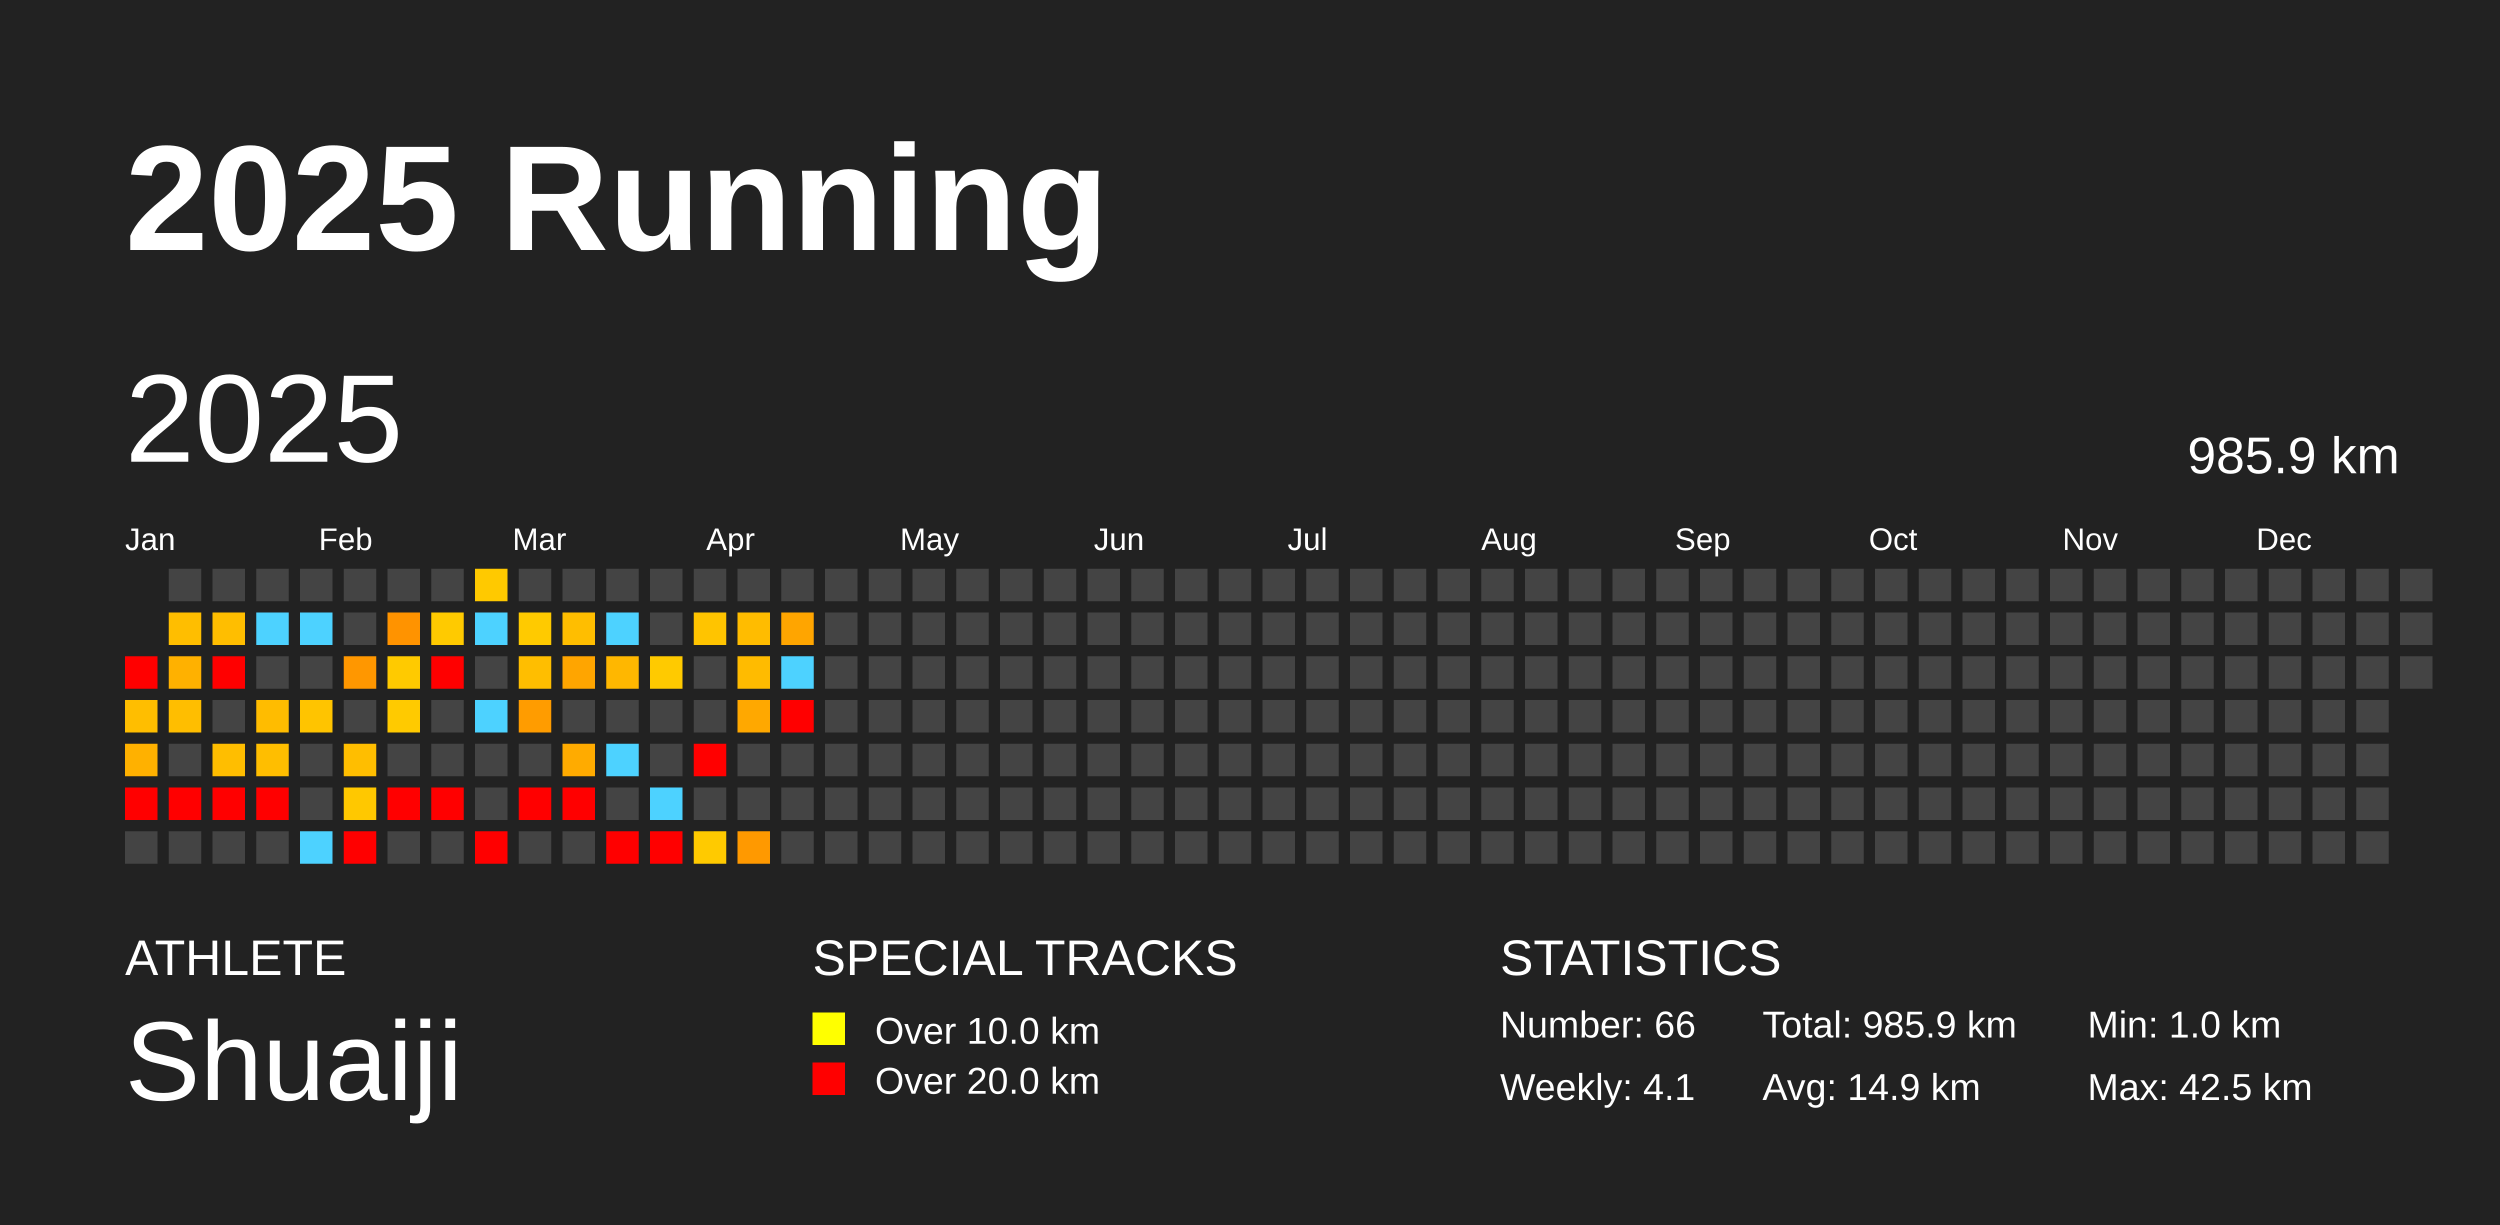
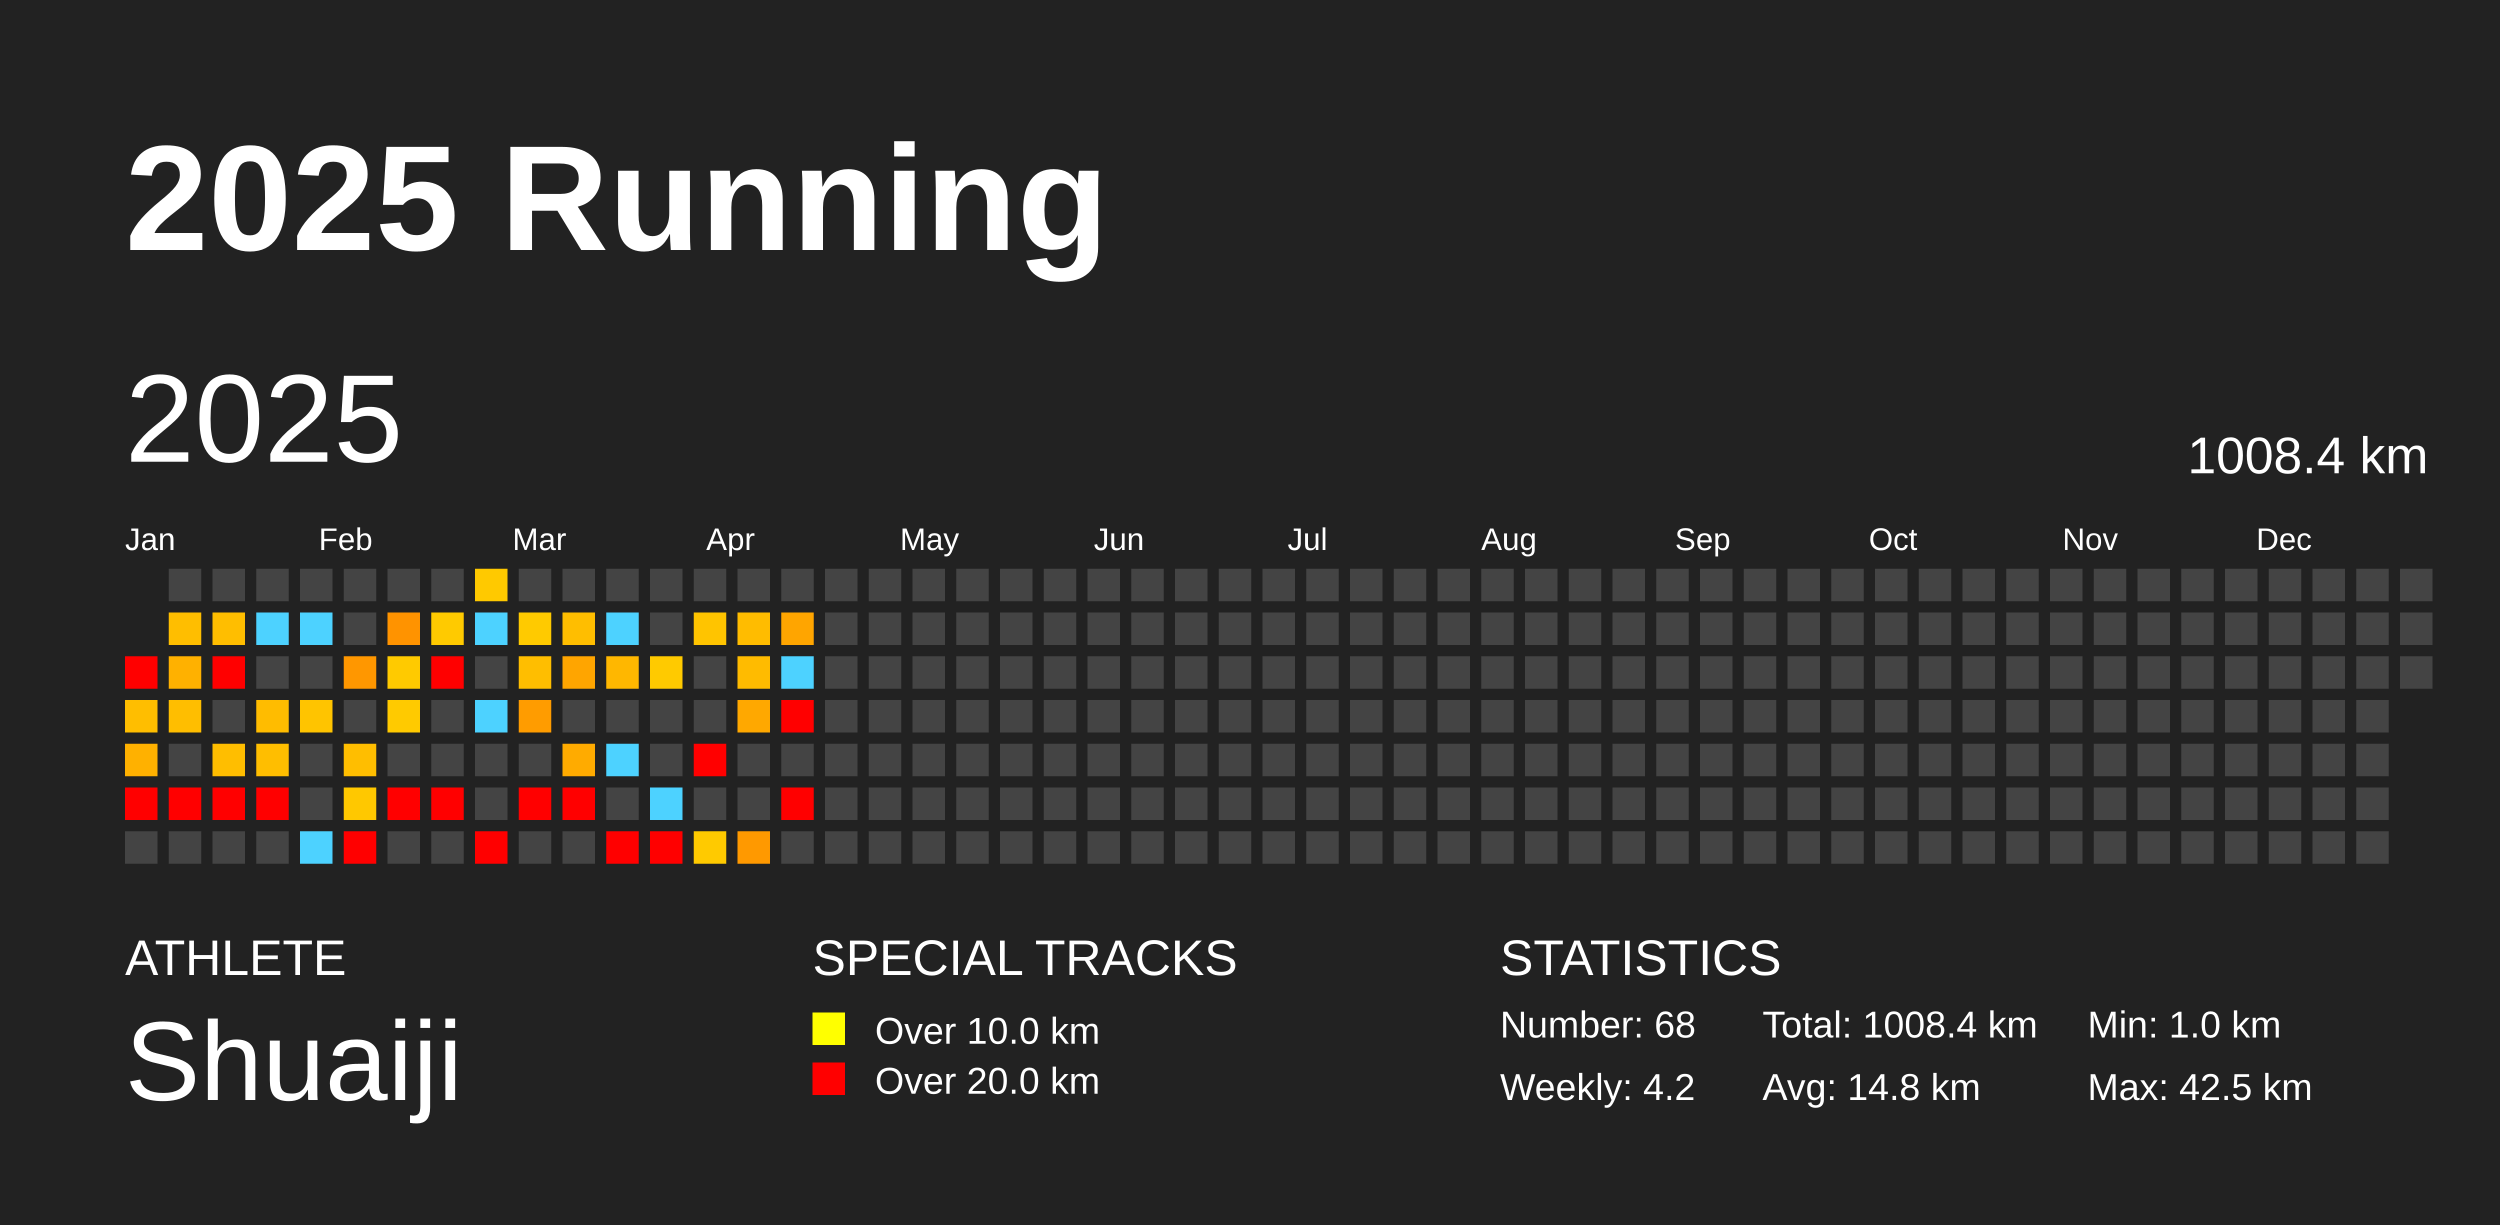
<svg xmlns="http://www.w3.org/2000/svg" baseProfile="full" height="98mm" version="1.1" viewBox="0,0,200,98" width="200mm">
  <defs />
  <rect fill="#222222" height="98" width="200" x="0" y="0" />
  <text fill="#FFFFFF" style="font-size:12px; font-family:Arial; font-weight:bold;" x="10" y="20">2025 Running</text>
  <text fill="#FFFFFF" style="font-size:4px; font-family:Arial" x="10" y="78">ATHLETE</text>
  <text fill="#FFFFFF" style="font-size:9px; font-family:Arial" x="10" y="88">Shuaiji</text>
  <text fill="#FFFFFF" style="font-size:4px; font-family:Arial" x="65" y="78">SPECIAL TRACKS</text>
  <rect fill="yellow" height="2.6" width="2.6" x="65" y="81" />
  <text fill="#FFFFFF" style="font-size:3px; font-family:Arial" x="70" y="83.5">Over 10.0 km</text>
  <rect fill="red" height="2.6" width="2.6" x="65" y="85" />
  <text fill="#FFFFFF" style="font-size:3px; font-family:Arial" x="70" y="87.5">Over 20.0 km</text>
  <text fill="#FFFFFF" style="font-size:4px; font-family:Arial" x="120" y="78">STATISTICS</text>
-   <text fill="#FFFFFF" style="font-size:3px; font-family:Arial" x="120" y="83">Number: 66</text>
-   <text fill="#FFFFFF" style="font-size:3px; font-family:Arial" x="120" y="88">Weekly: 4.1</text>
-   <text fill="#FFFFFF" style="font-size:3px; font-family:Arial" x="141" y="83">Total: 985.9 km</text>
-   <text fill="#FFFFFF" style="font-size:3px; font-family:Arial" x="141" y="88">Avg: 14.9 km</text>
+   <text fill="#FFFFFF" style="font-size:3px; font-family:Arial" x="120" y="83">Number: 68</text>
+   <text fill="#FFFFFF" style="font-size:3px; font-family:Arial" x="120" y="88">Weekly: 4.2</text>
+   <text fill="#FFFFFF" style="font-size:3px; font-family:Arial" x="141" y="83">Total: 1008.4 km</text>
+   <text fill="#FFFFFF" style="font-size:3px; font-family:Arial" x="141" y="88">Avg: 14.8 km</text>
  <text fill="#FFFFFF" style="font-size:3px; font-family:Arial" x="167" y="83">Min: 1.0 km</text>
  <text fill="#FFFFFF" style="font-size:3px; font-family:Arial" x="167" y="88">Max: 42.5 km</text>
  <text dominant-baseline="hanging" fill="#FFFFFF" style="font-size:10.0px; font-family:Arial;" x="10" y="30">2025</text>
-   <text dominant-baseline="hanging" fill="#FFFFFF" style="font-size:4.125px; font-family:Arial;" x="175" y="35">985.9 km</text>
+   <text dominant-baseline="hanging" fill="#FFFFFF" style="font-size:4.125px; font-family:Arial;" x="175" y="35">1008.4 km</text>
  <text fill="#FFFFFF" style="font-size:2.5px; font-family:Arial" x="10.0" y="44">Jan</text>
  <text fill="#FFFFFF" style="font-size:2.5px; font-family:Arial" x="25.5" y="44">Feb</text>
  <text fill="#FFFFFF" style="font-size:2.5px; font-family:Arial" x="41.0" y="44">Mar</text>
  <text fill="#FFFFFF" style="font-size:2.5px; font-family:Arial" x="56.5" y="44">Apr</text>
  <text fill="#FFFFFF" style="font-size:2.5px; font-family:Arial" x="72.0" y="44">May</text>
  <text fill="#FFFFFF" style="font-size:2.5px; font-family:Arial" x="87.5" y="44">Jun</text>
  <text fill="#FFFFFF" style="font-size:2.5px; font-family:Arial" x="103.0" y="44">Jul</text>
  <text fill="#FFFFFF" style="font-size:2.5px; font-family:Arial" x="118.5" y="44">Aug</text>
  <text fill="#FFFFFF" style="font-size:2.5px; font-family:Arial" x="134.0" y="44">Sep</text>
  <text fill="#FFFFFF" style="font-size:2.5px; font-family:Arial" x="149.5" y="44">Oct</text>
  <text fill="#FFFFFF" style="font-size:2.5px; font-family:Arial" x="165.0" y="44">Nov</text>
  <text fill="#FFFFFF" style="font-size:2.5px; font-family:Arial" x="180.5" y="44">Dec</text>
  <rect fill="red" height="2.6" width="2.6" x="10.0" y="52.5" />
  <rect fill="#ffbe00" height="2.6" width="2.6" x="10.0" y="56.0" />
  <rect fill="#ffb100" height="2.6" width="2.6" x="10.0" y="59.5" />
  <rect fill="red" height="2.6" width="2.6" x="10.0" y="63.0" />
  <rect fill="#444444" height="2.6" width="2.6" x="10.0" y="66.5" />
  <rect fill="#444444" height="2.6" width="2.6" x="13.5" y="45.5" />
  <rect fill="#ffbe00" height="2.6" width="2.6" x="13.5" y="49.0" />
  <rect fill="#ffb100" height="2.6" width="2.6" x="13.5" y="52.5" />
  <rect fill="#ffbe00" height="2.6" width="2.6" x="13.5" y="56.0" />
  <rect fill="#444444" height="2.6" width="2.6" x="13.5" y="59.5" />
  <rect fill="red" height="2.6" width="2.6" x="13.5" y="63.0" />
  <rect fill="#444444" height="2.6" width="2.6" x="13.5" y="66.5" />
  <rect fill="#444444" height="2.6" width="2.6" x="17.0" y="45.5" />
  <rect fill="#ffbe00" height="2.6" width="2.6" x="17.0" y="49.0" />
  <rect fill="red" height="2.6" width="2.6" x="17.0" y="52.5" />
  <rect fill="#444444" height="2.6" width="2.6" x="17.0" y="56.0" />
  <rect fill="#ffbe00" height="2.6" width="2.6" x="17.0" y="59.5" />
  <rect fill="red" height="2.6" width="2.6" x="17.0" y="63.0" />
  <rect fill="#444444" height="2.6" width="2.6" x="17.0" y="66.5" />
  <rect fill="#444444" height="2.6" width="2.6" x="20.5" y="45.5" />
  <rect fill="#4dd2ff" height="2.6" width="2.6" x="20.5" y="49.0" />
  <rect fill="#444444" height="2.6" width="2.6" x="20.5" y="52.5" />
  <rect fill="#ffbc00" height="2.6" width="2.6" x="20.5" y="56.0" />
  <rect fill="#ffbe00" height="2.6" width="2.6" x="20.5" y="59.5" />
  <rect fill="red" height="2.6" width="2.6" x="20.5" y="63.0" />
  <rect fill="#444444" height="2.6" width="2.6" x="20.5" y="66.5" />
  <rect fill="#444444" height="2.6" width="2.6" x="24.0" y="45.5" />
  <rect fill="#4dd2ff" height="2.6" width="2.6" x="24.0" y="49.0" />
  <rect fill="#444444" height="2.6" width="2.6" x="24.0" y="52.5" />
  <rect fill="#ffc400" height="2.6" width="2.6" x="24.0" y="56.0" />
  <rect fill="#444444" height="2.6" width="2.6" x="24.0" y="59.5" />
  <rect fill="#444444" height="2.6" width="2.6" x="24.0" y="63.0" />
  <rect fill="#4dd2ff" height="2.6" width="2.6" x="24.0" y="66.5" />
  <rect fill="#444444" height="2.6" width="2.6" x="27.5" y="45.5" />
  <rect fill="#444444" height="2.6" width="2.6" x="27.5" y="49.0" />
  <rect fill="#ff9700" height="2.6" width="2.6" x="27.5" y="52.5" />
  <rect fill="#444444" height="2.6" width="2.6" x="27.5" y="56.0" />
  <rect fill="#ffbe00" height="2.6" width="2.6" x="27.5" y="59.5" />
  <rect fill="#ffc800" height="2.6" width="2.6" x="27.5" y="63.0" />
  <rect fill="red" height="2.6" width="2.6" x="27.5" y="66.5" />
  <rect fill="#444444" height="2.6" width="2.6" x="31.0" y="45.5" />
  <rect fill="#ff9300" height="2.6" width="2.6" x="31.0" y="49.0" />
  <rect fill="#ffca00" height="2.6" width="2.6" x="31.0" y="52.5" />
  <rect fill="#ffca00" height="2.6" width="2.6" x="31.0" y="56.0" />
  <rect fill="#444444" height="2.6" width="2.6" x="31.0" y="59.5" />
  <rect fill="red" height="2.6" width="2.6" x="31.0" y="63.0" />
  <rect fill="#444444" height="2.6" width="2.6" x="31.0" y="66.5" />
  <rect fill="#444444" height="2.6" width="2.6" x="34.5" y="45.5" />
  <rect fill="#ffca00" height="2.6" width="2.6" x="34.5" y="49.0" />
  <rect fill="red" height="2.6" width="2.6" x="34.5" y="52.5" />
  <rect fill="#444444" height="2.6" width="2.6" x="34.5" y="56.0" />
  <rect fill="#444444" height="2.6" width="2.6" x="34.5" y="59.5" />
  <rect fill="red" height="2.6" width="2.6" x="34.5" y="63.0" />
  <rect fill="#444444" height="2.6" width="2.6" x="34.5" y="66.5" />
  <rect fill="#ffc900" height="2.6" width="2.6" x="38.0" y="45.5" />
  <rect fill="#4dd2ff" height="2.6" width="2.6" x="38.0" y="49.0" />
  <rect fill="#444444" height="2.6" width="2.6" x="38.0" y="52.5" />
  <rect fill="#4dd2ff" height="2.6" width="2.6" x="38.0" y="56.0" />
  <rect fill="#444444" height="2.6" width="2.6" x="38.0" y="59.5" />
  <rect fill="#444444" height="2.6" width="2.6" x="38.0" y="63.0" />
  <rect fill="red" height="2.6" width="2.6" x="38.0" y="66.5" />
  <rect fill="#444444" height="2.6" width="2.6" x="41.5" y="45.5" />
  <rect fill="#ffca00" height="2.6" width="2.6" x="41.5" y="49.0" />
  <rect fill="#ffbe00" height="2.6" width="2.6" x="41.5" y="52.5" />
  <rect fill="#ff9c00" height="2.6" width="2.6" x="41.5" y="56.0" />
  <rect fill="#444444" height="2.6" width="2.6" x="41.5" y="59.5" />
  <rect fill="red" height="2.6" width="2.6" x="41.5" y="63.0" />
  <rect fill="#444444" height="2.6" width="2.6" x="41.5" y="66.5" />
  <rect fill="#444444" height="2.6" width="2.6" x="45.0" y="45.5" />
  <rect fill="#ffbe00" height="2.6" width="2.6" x="45.0" y="49.0" />
  <rect fill="#ffa500" height="2.6" width="2.6" x="45.0" y="52.5" />
  <rect fill="#444444" height="2.6" width="2.6" x="45.0" y="56.0" />
  <rect fill="#ffab00" height="2.6" width="2.6" x="45.0" y="59.5" />
  <rect fill="red" height="2.6" width="2.6" x="45.0" y="63.0" />
  <rect fill="#444444" height="2.6" width="2.6" x="45.0" y="66.5" />
  <rect fill="#444444" height="2.6" width="2.6" x="48.5" y="45.5" />
  <rect fill="#4dd2ff" height="2.6" width="2.6" x="48.5" y="49.0" />
  <rect fill="#ffb700" height="2.6" width="2.6" x="48.5" y="52.5" />
  <rect fill="#444444" height="2.6" width="2.6" x="48.5" y="56.0" />
  <rect fill="#4dd2ff" height="2.6" width="2.6" x="48.5" y="59.5" />
  <rect fill="#444444" height="2.6" width="2.6" x="48.5" y="63.0" />
  <rect fill="red" height="2.6" width="2.6" x="48.5" y="66.5" />
  <rect fill="#444444" height="2.6" width="2.6" x="52.0" y="45.5" />
  <rect fill="#444444" height="2.6" width="2.6" x="52.0" y="49.0" />
  <rect fill="#ffca00" height="2.6" width="2.6" x="52.0" y="52.5" />
  <rect fill="#444444" height="2.6" width="2.6" x="52.0" y="56.0" />
  <rect fill="#444444" height="2.6" width="2.6" x="52.0" y="59.5" />
  <rect fill="#4dd2ff" height="2.6" width="2.6" x="52.0" y="63.0" />
  <rect fill="red" height="2.6" width="2.6" x="52.0" y="66.5" />
  <rect fill="#444444" height="2.6" width="2.6" x="55.5" y="45.5" />
  <rect fill="#ffc400" height="2.6" width="2.6" x="55.5" y="49.0" />
  <rect fill="#444444" height="2.6" width="2.6" x="55.5" y="52.5" />
  <rect fill="#444444" height="2.6" width="2.6" x="55.5" y="56.0" />
  <rect fill="red" height="2.6" width="2.6" x="55.5" y="59.5" />
  <rect fill="#444444" height="2.6" width="2.6" x="55.5" y="63.0" />
  <rect fill="#ffca00" height="2.6" width="2.6" x="55.5" y="66.5" />
  <rect fill="#444444" height="2.6" width="2.6" x="59.0" y="45.5" />
  <rect fill="#ffbc00" height="2.6" width="2.6" x="59.0" y="49.0" />
  <rect fill="#ffbb00" height="2.6" width="2.6" x="59.0" y="52.5" />
  <rect fill="#ffa800" height="2.6" width="2.6" x="59.0" y="56.0" />
  <rect fill="#444444" height="2.6" width="2.6" x="59.0" y="59.5" />
  <rect fill="#444444" height="2.6" width="2.6" x="59.0" y="63.0" />
  <rect fill="#ff9900" height="2.6" width="2.6" x="59.0" y="66.5" />
  <rect fill="#444444" height="2.6" width="2.6" x="62.5" y="45.5" />
  <rect fill="#ffa500" height="2.6" width="2.6" x="62.5" y="49.0" />
  <rect fill="#4dd2ff" height="2.6" width="2.6" x="62.5" y="52.5" />
  <rect fill="red" height="2.6" width="2.6" x="62.5" y="56.0" />
  <rect fill="#444444" height="2.6" width="2.6" x="62.5" y="59.5" />
-   <rect fill="#444444" height="2.6" width="2.6" x="62.5" y="63.0" />
+   <rect fill="red" height="2.6" width="2.6" x="62.5" y="63.0" />
  <rect fill="#444444" height="2.6" width="2.6" x="62.5" y="66.5" />
  <rect fill="#444444" height="2.6" width="2.6" x="66.0" y="45.5" />
  <rect fill="#444444" height="2.6" width="2.6" x="66.0" y="49.0" />
  <rect fill="#444444" height="2.6" width="2.6" x="66.0" y="52.5" />
  <rect fill="#444444" height="2.6" width="2.6" x="66.0" y="56.0" />
  <rect fill="#444444" height="2.6" width="2.6" x="66.0" y="59.5" />
  <rect fill="#444444" height="2.6" width="2.6" x="66.0" y="63.0" />
  <rect fill="#444444" height="2.6" width="2.6" x="66.0" y="66.5" />
  <rect fill="#444444" height="2.6" width="2.6" x="69.5" y="45.5" />
  <rect fill="#444444" height="2.6" width="2.6" x="69.5" y="49.0" />
  <rect fill="#444444" height="2.6" width="2.6" x="69.5" y="52.5" />
  <rect fill="#444444" height="2.6" width="2.6" x="69.5" y="56.0" />
  <rect fill="#444444" height="2.6" width="2.6" x="69.5" y="59.5" />
  <rect fill="#444444" height="2.6" width="2.6" x="69.5" y="63.0" />
  <rect fill="#444444" height="2.6" width="2.6" x="69.5" y="66.5" />
  <rect fill="#444444" height="2.6" width="2.6" x="73.0" y="45.5" />
  <rect fill="#444444" height="2.6" width="2.6" x="73.0" y="49.0" />
  <rect fill="#444444" height="2.6" width="2.6" x="73.0" y="52.5" />
  <rect fill="#444444" height="2.6" width="2.6" x="73.0" y="56.0" />
  <rect fill="#444444" height="2.6" width="2.6" x="73.0" y="59.5" />
  <rect fill="#444444" height="2.6" width="2.6" x="73.0" y="63.0" />
  <rect fill="#444444" height="2.6" width="2.6" x="73.0" y="66.5" />
  <rect fill="#444444" height="2.6" width="2.6" x="76.5" y="45.5" />
  <rect fill="#444444" height="2.6" width="2.6" x="76.5" y="49.0" />
  <rect fill="#444444" height="2.6" width="2.6" x="76.5" y="52.5" />
  <rect fill="#444444" height="2.6" width="2.6" x="76.5" y="56.0" />
  <rect fill="#444444" height="2.6" width="2.6" x="76.5" y="59.5" />
  <rect fill="#444444" height="2.6" width="2.6" x="76.5" y="63.0" />
  <rect fill="#444444" height="2.6" width="2.6" x="76.5" y="66.5" />
  <rect fill="#444444" height="2.6" width="2.6" x="80.0" y="45.5" />
  <rect fill="#444444" height="2.6" width="2.6" x="80.0" y="49.0" />
  <rect fill="#444444" height="2.6" width="2.6" x="80.0" y="52.5" />
  <rect fill="#444444" height="2.6" width="2.6" x="80.0" y="56.0" />
  <rect fill="#444444" height="2.6" width="2.6" x="80.0" y="59.5" />
  <rect fill="#444444" height="2.6" width="2.6" x="80.0" y="63.0" />
  <rect fill="#444444" height="2.6" width="2.6" x="80.0" y="66.5" />
  <rect fill="#444444" height="2.6" width="2.6" x="83.5" y="45.5" />
  <rect fill="#444444" height="2.6" width="2.6" x="83.5" y="49.0" />
  <rect fill="#444444" height="2.6" width="2.6" x="83.5" y="52.5" />
  <rect fill="#444444" height="2.6" width="2.6" x="83.5" y="56.0" />
  <rect fill="#444444" height="2.6" width="2.6" x="83.5" y="59.5" />
  <rect fill="#444444" height="2.6" width="2.6" x="83.5" y="63.0" />
  <rect fill="#444444" height="2.6" width="2.6" x="83.5" y="66.5" />
  <rect fill="#444444" height="2.6" width="2.6" x="87.0" y="45.5" />
  <rect fill="#444444" height="2.6" width="2.6" x="87.0" y="49.0" />
  <rect fill="#444444" height="2.6" width="2.6" x="87.0" y="52.5" />
  <rect fill="#444444" height="2.6" width="2.6" x="87.0" y="56.0" />
  <rect fill="#444444" height="2.6" width="2.6" x="87.0" y="59.5" />
  <rect fill="#444444" height="2.6" width="2.6" x="87.0" y="63.0" />
  <rect fill="#444444" height="2.6" width="2.6" x="87.0" y="66.5" />
  <rect fill="#444444" height="2.6" width="2.6" x="90.5" y="45.5" />
  <rect fill="#444444" height="2.6" width="2.6" x="90.5" y="49.0" />
  <rect fill="#444444" height="2.6" width="2.6" x="90.5" y="52.5" />
  <rect fill="#444444" height="2.6" width="2.6" x="90.5" y="56.0" />
  <rect fill="#444444" height="2.6" width="2.6" x="90.5" y="59.5" />
  <rect fill="#444444" height="2.6" width="2.6" x="90.5" y="63.0" />
  <rect fill="#444444" height="2.6" width="2.6" x="90.5" y="66.5" />
  <rect fill="#444444" height="2.6" width="2.6" x="94.0" y="45.5" />
  <rect fill="#444444" height="2.6" width="2.6" x="94.0" y="49.0" />
  <rect fill="#444444" height="2.6" width="2.6" x="94.0" y="52.5" />
  <rect fill="#444444" height="2.6" width="2.6" x="94.0" y="56.0" />
  <rect fill="#444444" height="2.6" width="2.6" x="94.0" y="59.5" />
  <rect fill="#444444" height="2.6" width="2.6" x="94.0" y="63.0" />
  <rect fill="#444444" height="2.6" width="2.6" x="94.0" y="66.5" />
  <rect fill="#444444" height="2.6" width="2.6" x="97.5" y="45.5" />
  <rect fill="#444444" height="2.6" width="2.6" x="97.5" y="49.0" />
  <rect fill="#444444" height="2.6" width="2.6" x="97.5" y="52.5" />
  <rect fill="#444444" height="2.6" width="2.6" x="97.5" y="56.0" />
  <rect fill="#444444" height="2.6" width="2.6" x="97.5" y="59.5" />
  <rect fill="#444444" height="2.6" width="2.6" x="97.5" y="63.0" />
  <rect fill="#444444" height="2.6" width="2.6" x="97.5" y="66.5" />
  <rect fill="#444444" height="2.6" width="2.6" x="101.0" y="45.5" />
  <rect fill="#444444" height="2.6" width="2.6" x="101.0" y="49.0" />
  <rect fill="#444444" height="2.6" width="2.6" x="101.0" y="52.5" />
  <rect fill="#444444" height="2.6" width="2.6" x="101.0" y="56.0" />
  <rect fill="#444444" height="2.6" width="2.6" x="101.0" y="59.5" />
  <rect fill="#444444" height="2.6" width="2.6" x="101.0" y="63.0" />
  <rect fill="#444444" height="2.6" width="2.6" x="101.0" y="66.5" />
  <rect fill="#444444" height="2.6" width="2.6" x="104.5" y="45.5" />
  <rect fill="#444444" height="2.6" width="2.6" x="104.5" y="49.0" />
  <rect fill="#444444" height="2.6" width="2.6" x="104.5" y="52.5" />
  <rect fill="#444444" height="2.6" width="2.6" x="104.5" y="56.0" />
  <rect fill="#444444" height="2.6" width="2.6" x="104.5" y="59.5" />
  <rect fill="#444444" height="2.6" width="2.6" x="104.5" y="63.0" />
  <rect fill="#444444" height="2.6" width="2.6" x="104.5" y="66.5" />
  <rect fill="#444444" height="2.6" width="2.6" x="108.0" y="45.5" />
  <rect fill="#444444" height="2.6" width="2.6" x="108.0" y="49.0" />
  <rect fill="#444444" height="2.6" width="2.6" x="108.0" y="52.5" />
  <rect fill="#444444" height="2.6" width="2.6" x="108.0" y="56.0" />
  <rect fill="#444444" height="2.6" width="2.6" x="108.0" y="59.5" />
  <rect fill="#444444" height="2.6" width="2.6" x="108.0" y="63.0" />
  <rect fill="#444444" height="2.6" width="2.6" x="108.0" y="66.5" />
  <rect fill="#444444" height="2.6" width="2.6" x="111.5" y="45.5" />
  <rect fill="#444444" height="2.6" width="2.6" x="111.5" y="49.0" />
  <rect fill="#444444" height="2.6" width="2.6" x="111.5" y="52.5" />
  <rect fill="#444444" height="2.6" width="2.6" x="111.5" y="56.0" />
  <rect fill="#444444" height="2.6" width="2.6" x="111.5" y="59.5" />
  <rect fill="#444444" height="2.6" width="2.6" x="111.5" y="63.0" />
  <rect fill="#444444" height="2.6" width="2.6" x="111.5" y="66.5" />
  <rect fill="#444444" height="2.6" width="2.6" x="115.0" y="45.5" />
  <rect fill="#444444" height="2.6" width="2.6" x="115.0" y="49.0" />
  <rect fill="#444444" height="2.6" width="2.6" x="115.0" y="52.5" />
  <rect fill="#444444" height="2.6" width="2.6" x="115.0" y="56.0" />
  <rect fill="#444444" height="2.6" width="2.6" x="115.0" y="59.5" />
  <rect fill="#444444" height="2.6" width="2.6" x="115.0" y="63.0" />
  <rect fill="#444444" height="2.6" width="2.6" x="115.0" y="66.5" />
  <rect fill="#444444" height="2.6" width="2.6" x="118.5" y="45.5" />
  <rect fill="#444444" height="2.6" width="2.6" x="118.5" y="49.0" />
  <rect fill="#444444" height="2.6" width="2.6" x="118.5" y="52.5" />
  <rect fill="#444444" height="2.6" width="2.6" x="118.5" y="56.0" />
  <rect fill="#444444" height="2.6" width="2.6" x="118.5" y="59.5" />
  <rect fill="#444444" height="2.6" width="2.6" x="118.5" y="63.0" />
  <rect fill="#444444" height="2.6" width="2.6" x="118.5" y="66.5" />
  <rect fill="#444444" height="2.6" width="2.6" x="122.0" y="45.5" />
  <rect fill="#444444" height="2.6" width="2.6" x="122.0" y="49.0" />
  <rect fill="#444444" height="2.6" width="2.6" x="122.0" y="52.5" />
  <rect fill="#444444" height="2.6" width="2.6" x="122.0" y="56.0" />
  <rect fill="#444444" height="2.6" width="2.6" x="122.0" y="59.5" />
  <rect fill="#444444" height="2.6" width="2.6" x="122.0" y="63.0" />
  <rect fill="#444444" height="2.6" width="2.6" x="122.0" y="66.5" />
  <rect fill="#444444" height="2.6" width="2.6" x="125.5" y="45.5" />
  <rect fill="#444444" height="2.6" width="2.6" x="125.5" y="49.0" />
  <rect fill="#444444" height="2.6" width="2.6" x="125.5" y="52.5" />
  <rect fill="#444444" height="2.6" width="2.6" x="125.5" y="56.0" />
  <rect fill="#444444" height="2.6" width="2.6" x="125.5" y="59.5" />
  <rect fill="#444444" height="2.6" width="2.6" x="125.5" y="63.0" />
  <rect fill="#444444" height="2.6" width="2.6" x="125.5" y="66.5" />
  <rect fill="#444444" height="2.6" width="2.6" x="129.0" y="45.5" />
  <rect fill="#444444" height="2.6" width="2.6" x="129.0" y="49.0" />
  <rect fill="#444444" height="2.6" width="2.6" x="129.0" y="52.5" />
  <rect fill="#444444" height="2.6" width="2.6" x="129.0" y="56.0" />
  <rect fill="#444444" height="2.6" width="2.6" x="129.0" y="59.5" />
  <rect fill="#444444" height="2.6" width="2.6" x="129.0" y="63.0" />
  <rect fill="#444444" height="2.6" width="2.6" x="129.0" y="66.5" />
  <rect fill="#444444" height="2.6" width="2.6" x="132.5" y="45.5" />
  <rect fill="#444444" height="2.6" width="2.6" x="132.5" y="49.0" />
  <rect fill="#444444" height="2.6" width="2.6" x="132.5" y="52.5" />
  <rect fill="#444444" height="2.6" width="2.6" x="132.5" y="56.0" />
  <rect fill="#444444" height="2.6" width="2.6" x="132.5" y="59.5" />
  <rect fill="#444444" height="2.6" width="2.6" x="132.5" y="63.0" />
  <rect fill="#444444" height="2.6" width="2.6" x="132.5" y="66.5" />
  <rect fill="#444444" height="2.6" width="2.6" x="136.0" y="45.5" />
  <rect fill="#444444" height="2.6" width="2.6" x="136.0" y="49.0" />
  <rect fill="#444444" height="2.6" width="2.6" x="136.0" y="52.5" />
  <rect fill="#444444" height="2.6" width="2.6" x="136.0" y="56.0" />
  <rect fill="#444444" height="2.6" width="2.6" x="136.0" y="59.5" />
  <rect fill="#444444" height="2.6" width="2.6" x="136.0" y="63.0" />
  <rect fill="#444444" height="2.6" width="2.6" x="136.0" y="66.5" />
  <rect fill="#444444" height="2.6" width="2.6" x="139.5" y="45.5" />
  <rect fill="#444444" height="2.6" width="2.6" x="139.5" y="49.0" />
  <rect fill="#444444" height="2.6" width="2.6" x="139.5" y="52.5" />
  <rect fill="#444444" height="2.6" width="2.6" x="139.5" y="56.0" />
  <rect fill="#444444" height="2.6" width="2.6" x="139.5" y="59.5" />
  <rect fill="#444444" height="2.6" width="2.6" x="139.5" y="63.0" />
  <rect fill="#444444" height="2.6" width="2.6" x="139.5" y="66.5" />
  <rect fill="#444444" height="2.6" width="2.6" x="143.0" y="45.5" />
  <rect fill="#444444" height="2.6" width="2.6" x="143.0" y="49.0" />
  <rect fill="#444444" height="2.6" width="2.6" x="143.0" y="52.5" />
  <rect fill="#444444" height="2.6" width="2.6" x="143.0" y="56.0" />
  <rect fill="#444444" height="2.6" width="2.6" x="143.0" y="59.5" />
  <rect fill="#444444" height="2.6" width="2.6" x="143.0" y="63.0" />
  <rect fill="#444444" height="2.6" width="2.6" x="143.0" y="66.5" />
  <rect fill="#444444" height="2.6" width="2.6" x="146.5" y="45.5" />
  <rect fill="#444444" height="2.6" width="2.6" x="146.5" y="49.0" />
  <rect fill="#444444" height="2.6" width="2.6" x="146.5" y="52.5" />
  <rect fill="#444444" height="2.6" width="2.6" x="146.5" y="56.0" />
  <rect fill="#444444" height="2.6" width="2.6" x="146.5" y="59.5" />
  <rect fill="#444444" height="2.6" width="2.6" x="146.5" y="63.0" />
  <rect fill="#444444" height="2.6" width="2.6" x="146.5" y="66.5" />
  <rect fill="#444444" height="2.6" width="2.6" x="150.0" y="45.5" />
  <rect fill="#444444" height="2.6" width="2.6" x="150.0" y="49.0" />
  <rect fill="#444444" height="2.6" width="2.6" x="150.0" y="52.5" />
  <rect fill="#444444" height="2.6" width="2.6" x="150.0" y="56.0" />
  <rect fill="#444444" height="2.6" width="2.6" x="150.0" y="59.5" />
  <rect fill="#444444" height="2.6" width="2.6" x="150.0" y="63.0" />
  <rect fill="#444444" height="2.6" width="2.6" x="150.0" y="66.5" />
  <rect fill="#444444" height="2.6" width="2.6" x="153.5" y="45.5" />
  <rect fill="#444444" height="2.6" width="2.6" x="153.5" y="49.0" />
  <rect fill="#444444" height="2.6" width="2.6" x="153.5" y="52.5" />
  <rect fill="#444444" height="2.6" width="2.6" x="153.5" y="56.0" />
  <rect fill="#444444" height="2.6" width="2.6" x="153.5" y="59.5" />
  <rect fill="#444444" height="2.6" width="2.6" x="153.5" y="63.0" />
  <rect fill="#444444" height="2.6" width="2.6" x="153.5" y="66.5" />
  <rect fill="#444444" height="2.6" width="2.6" x="157.0" y="45.5" />
  <rect fill="#444444" height="2.6" width="2.6" x="157.0" y="49.0" />
  <rect fill="#444444" height="2.6" width="2.6" x="157.0" y="52.5" />
  <rect fill="#444444" height="2.6" width="2.6" x="157.0" y="56.0" />
  <rect fill="#444444" height="2.6" width="2.6" x="157.0" y="59.5" />
  <rect fill="#444444" height="2.6" width="2.6" x="157.0" y="63.0" />
  <rect fill="#444444" height="2.6" width="2.6" x="157.0" y="66.5" />
  <rect fill="#444444" height="2.6" width="2.6" x="160.5" y="45.5" />
  <rect fill="#444444" height="2.6" width="2.6" x="160.5" y="49.0" />
  <rect fill="#444444" height="2.6" width="2.6" x="160.5" y="52.5" />
  <rect fill="#444444" height="2.6" width="2.6" x="160.5" y="56.0" />
  <rect fill="#444444" height="2.6" width="2.6" x="160.5" y="59.5" />
  <rect fill="#444444" height="2.6" width="2.6" x="160.5" y="63.0" />
  <rect fill="#444444" height="2.6" width="2.6" x="160.5" y="66.5" />
  <rect fill="#444444" height="2.6" width="2.6" x="164.0" y="45.5" />
  <rect fill="#444444" height="2.6" width="2.6" x="164.0" y="49.0" />
  <rect fill="#444444" height="2.6" width="2.6" x="164.0" y="52.5" />
  <rect fill="#444444" height="2.6" width="2.6" x="164.0" y="56.0" />
  <rect fill="#444444" height="2.6" width="2.6" x="164.0" y="59.5" />
  <rect fill="#444444" height="2.6" width="2.6" x="164.0" y="63.0" />
  <rect fill="#444444" height="2.6" width="2.6" x="164.0" y="66.5" />
  <rect fill="#444444" height="2.6" width="2.6" x="167.5" y="45.5" />
  <rect fill="#444444" height="2.6" width="2.6" x="167.5" y="49.0" />
  <rect fill="#444444" height="2.6" width="2.6" x="167.5" y="52.5" />
  <rect fill="#444444" height="2.6" width="2.6" x="167.5" y="56.0" />
  <rect fill="#444444" height="2.6" width="2.6" x="167.5" y="59.5" />
  <rect fill="#444444" height="2.6" width="2.6" x="167.5" y="63.0" />
  <rect fill="#444444" height="2.6" width="2.6" x="167.5" y="66.5" />
  <rect fill="#444444" height="2.6" width="2.6" x="171.0" y="45.5" />
  <rect fill="#444444" height="2.6" width="2.6" x="171.0" y="49.0" />
  <rect fill="#444444" height="2.6" width="2.6" x="171.0" y="52.5" />
  <rect fill="#444444" height="2.6" width="2.6" x="171.0" y="56.0" />
  <rect fill="#444444" height="2.6" width="2.6" x="171.0" y="59.5" />
  <rect fill="#444444" height="2.6" width="2.6" x="171.0" y="63.0" />
  <rect fill="#444444" height="2.6" width="2.6" x="171.0" y="66.5" />
  <rect fill="#444444" height="2.6" width="2.6" x="174.5" y="45.5" />
  <rect fill="#444444" height="2.6" width="2.6" x="174.5" y="49.0" />
  <rect fill="#444444" height="2.6" width="2.6" x="174.5" y="52.5" />
  <rect fill="#444444" height="2.6" width="2.6" x="174.5" y="56.0" />
  <rect fill="#444444" height="2.6" width="2.6" x="174.5" y="59.5" />
  <rect fill="#444444" height="2.6" width="2.6" x="174.5" y="63.0" />
  <rect fill="#444444" height="2.6" width="2.6" x="174.5" y="66.5" />
  <rect fill="#444444" height="2.6" width="2.6" x="178.0" y="45.5" />
  <rect fill="#444444" height="2.6" width="2.6" x="178.0" y="49.0" />
  <rect fill="#444444" height="2.6" width="2.6" x="178.0" y="52.5" />
  <rect fill="#444444" height="2.6" width="2.6" x="178.0" y="56.0" />
  <rect fill="#444444" height="2.6" width="2.6" x="178.0" y="59.5" />
  <rect fill="#444444" height="2.6" width="2.6" x="178.0" y="63.0" />
  <rect fill="#444444" height="2.6" width="2.6" x="178.0" y="66.5" />
  <rect fill="#444444" height="2.6" width="2.6" x="181.5" y="45.5" />
  <rect fill="#444444" height="2.6" width="2.6" x="181.5" y="49.0" />
  <rect fill="#444444" height="2.6" width="2.6" x="181.5" y="52.5" />
  <rect fill="#444444" height="2.6" width="2.6" x="181.5" y="56.0" />
  <rect fill="#444444" height="2.6" width="2.6" x="181.5" y="59.5" />
  <rect fill="#444444" height="2.6" width="2.6" x="181.5" y="63.0" />
  <rect fill="#444444" height="2.6" width="2.6" x="181.5" y="66.5" />
  <rect fill="#444444" height="2.6" width="2.6" x="185.0" y="45.5" />
  <rect fill="#444444" height="2.6" width="2.6" x="185.0" y="49.0" />
  <rect fill="#444444" height="2.6" width="2.6" x="185.0" y="52.5" />
  <rect fill="#444444" height="2.6" width="2.6" x="185.0" y="56.0" />
  <rect fill="#444444" height="2.6" width="2.6" x="185.0" y="59.5" />
  <rect fill="#444444" height="2.6" width="2.6" x="185.0" y="63.0" />
  <rect fill="#444444" height="2.6" width="2.6" x="185.0" y="66.5" />
  <rect fill="#444444" height="2.6" width="2.6" x="188.5" y="45.5" />
  <rect fill="#444444" height="2.6" width="2.6" x="188.5" y="49.0" />
  <rect fill="#444444" height="2.6" width="2.6" x="188.5" y="52.5" />
  <rect fill="#444444" height="2.6" width="2.6" x="188.5" y="56.0" />
  <rect fill="#444444" height="2.6" width="2.6" x="188.5" y="59.5" />
  <rect fill="#444444" height="2.6" width="2.6" x="188.5" y="63.0" />
  <rect fill="#444444" height="2.6" width="2.6" x="188.5" y="66.5" />
  <rect fill="#444444" height="2.6" width="2.6" x="192.0" y="45.5" />
  <rect fill="#444444" height="2.6" width="2.6" x="192.0" y="49.0" />
  <rect fill="#444444" height="2.6" width="2.6" x="192.0" y="52.5" />
</svg>
